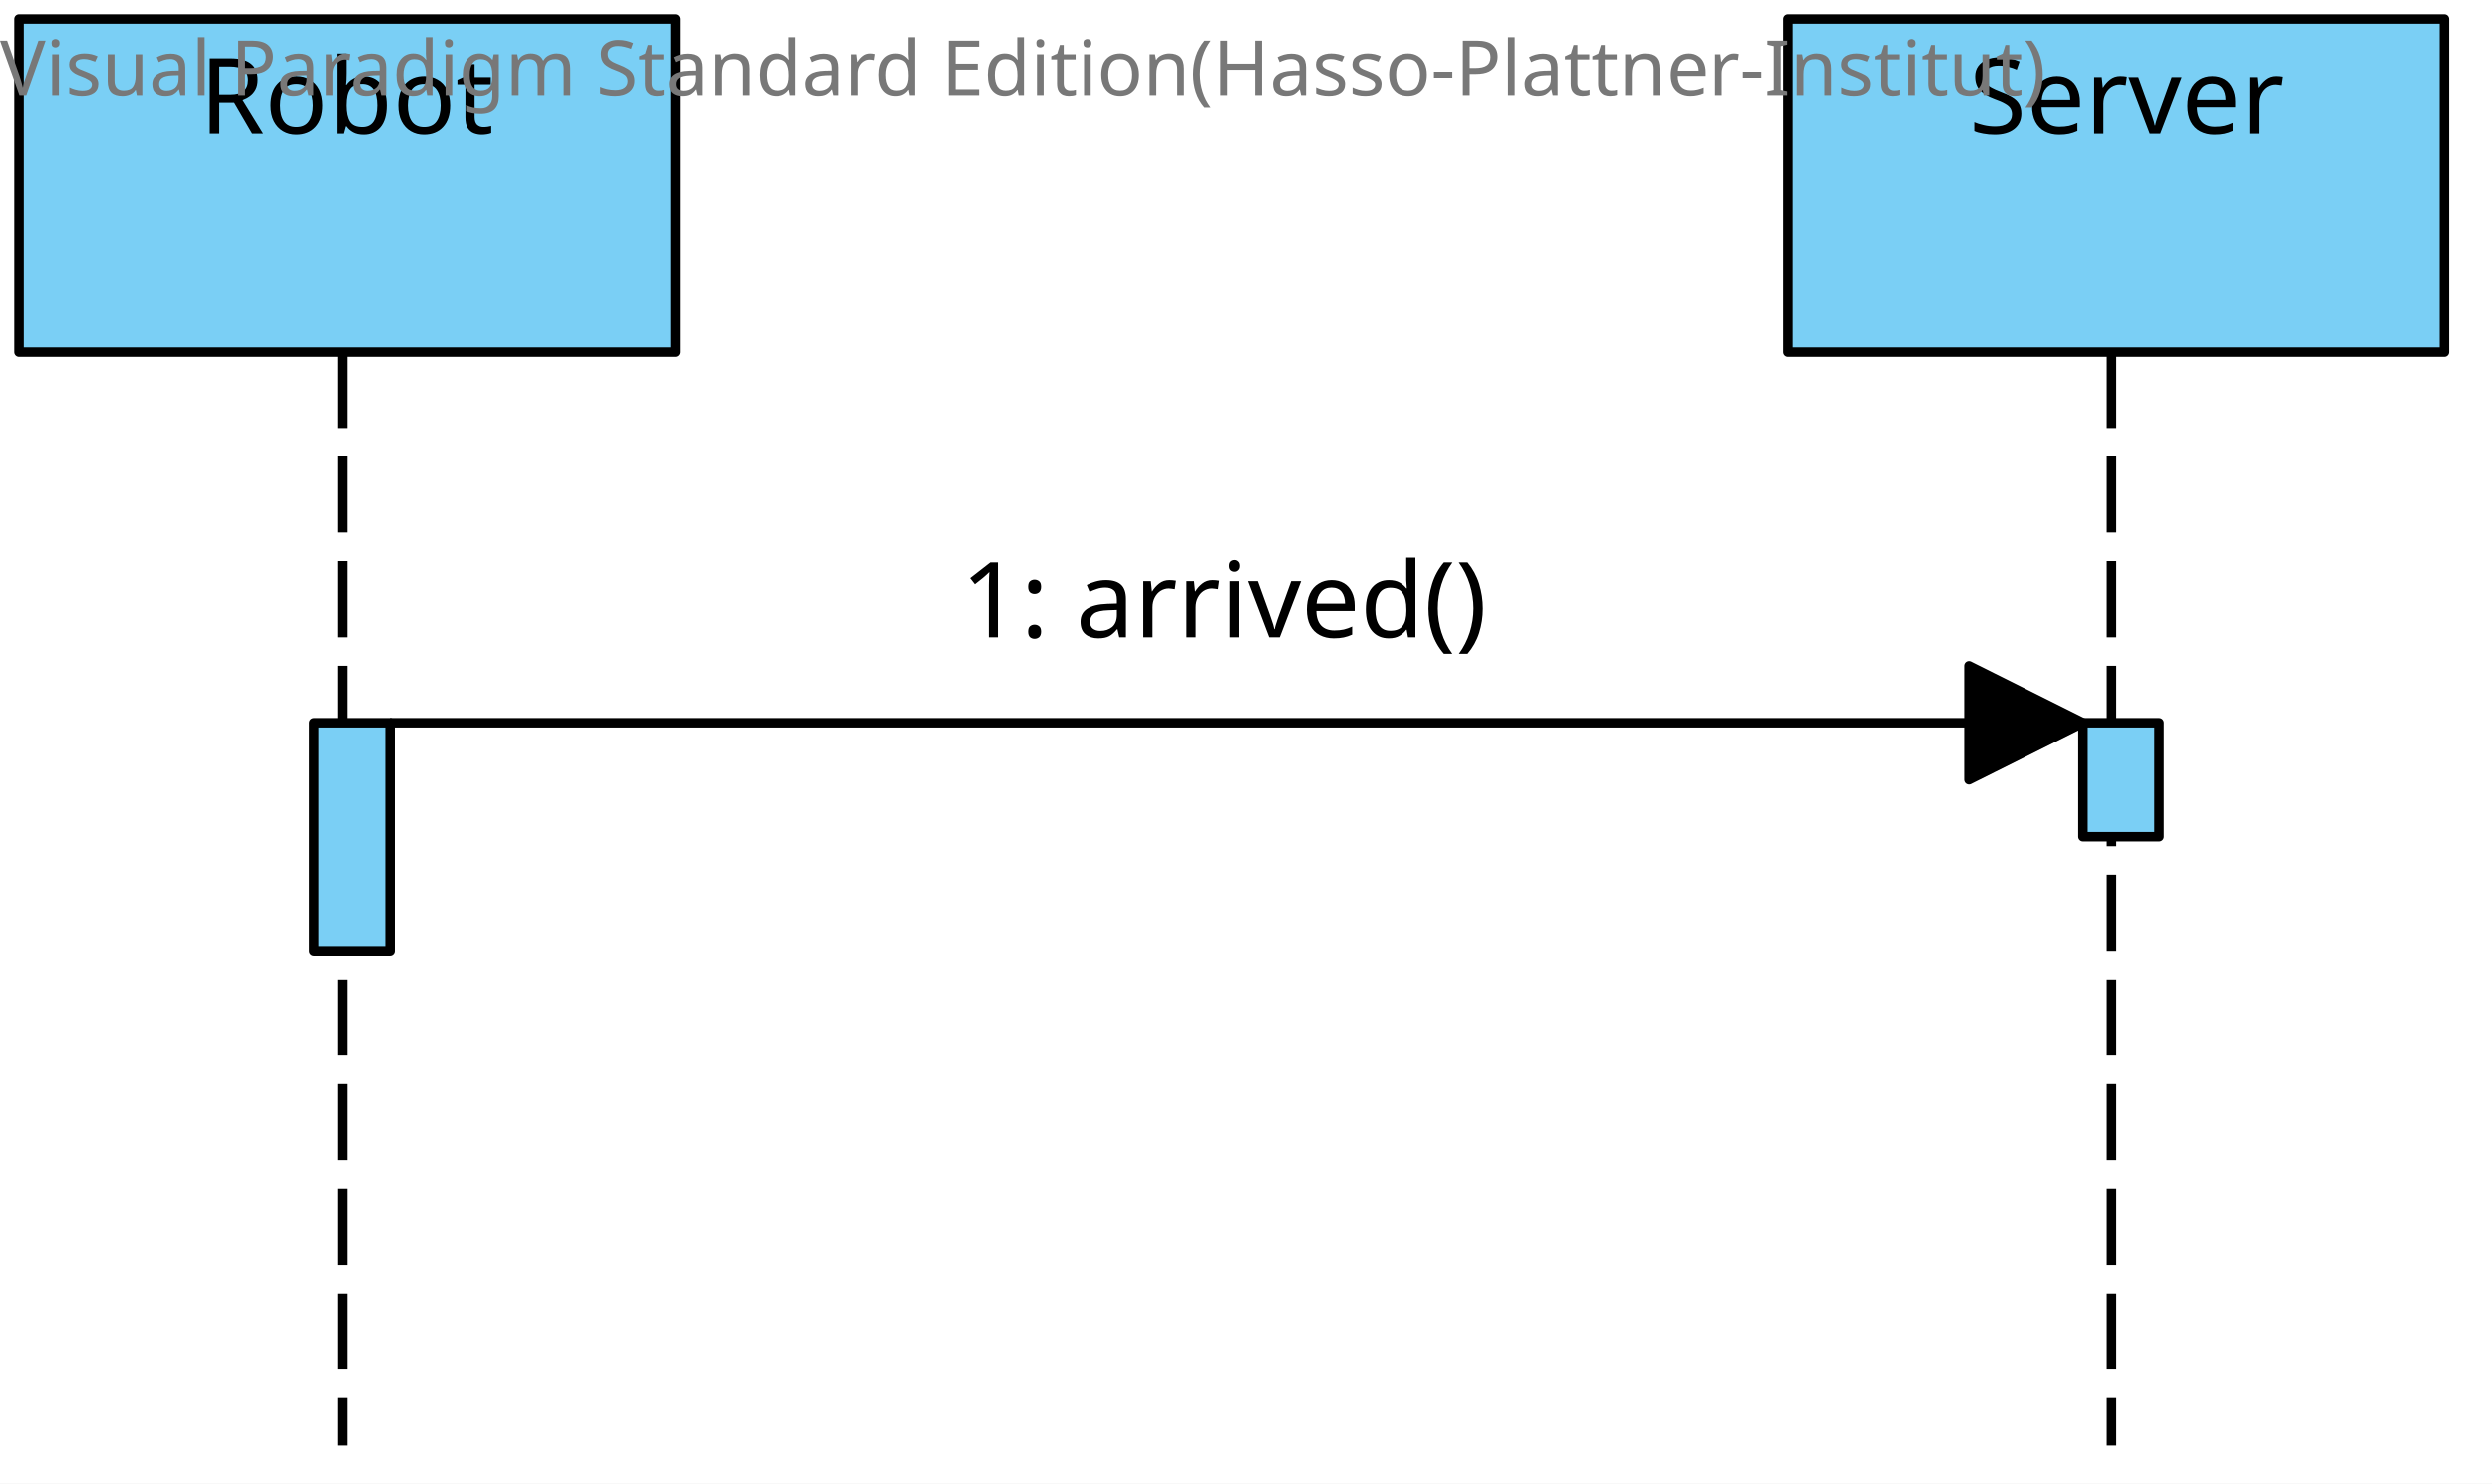
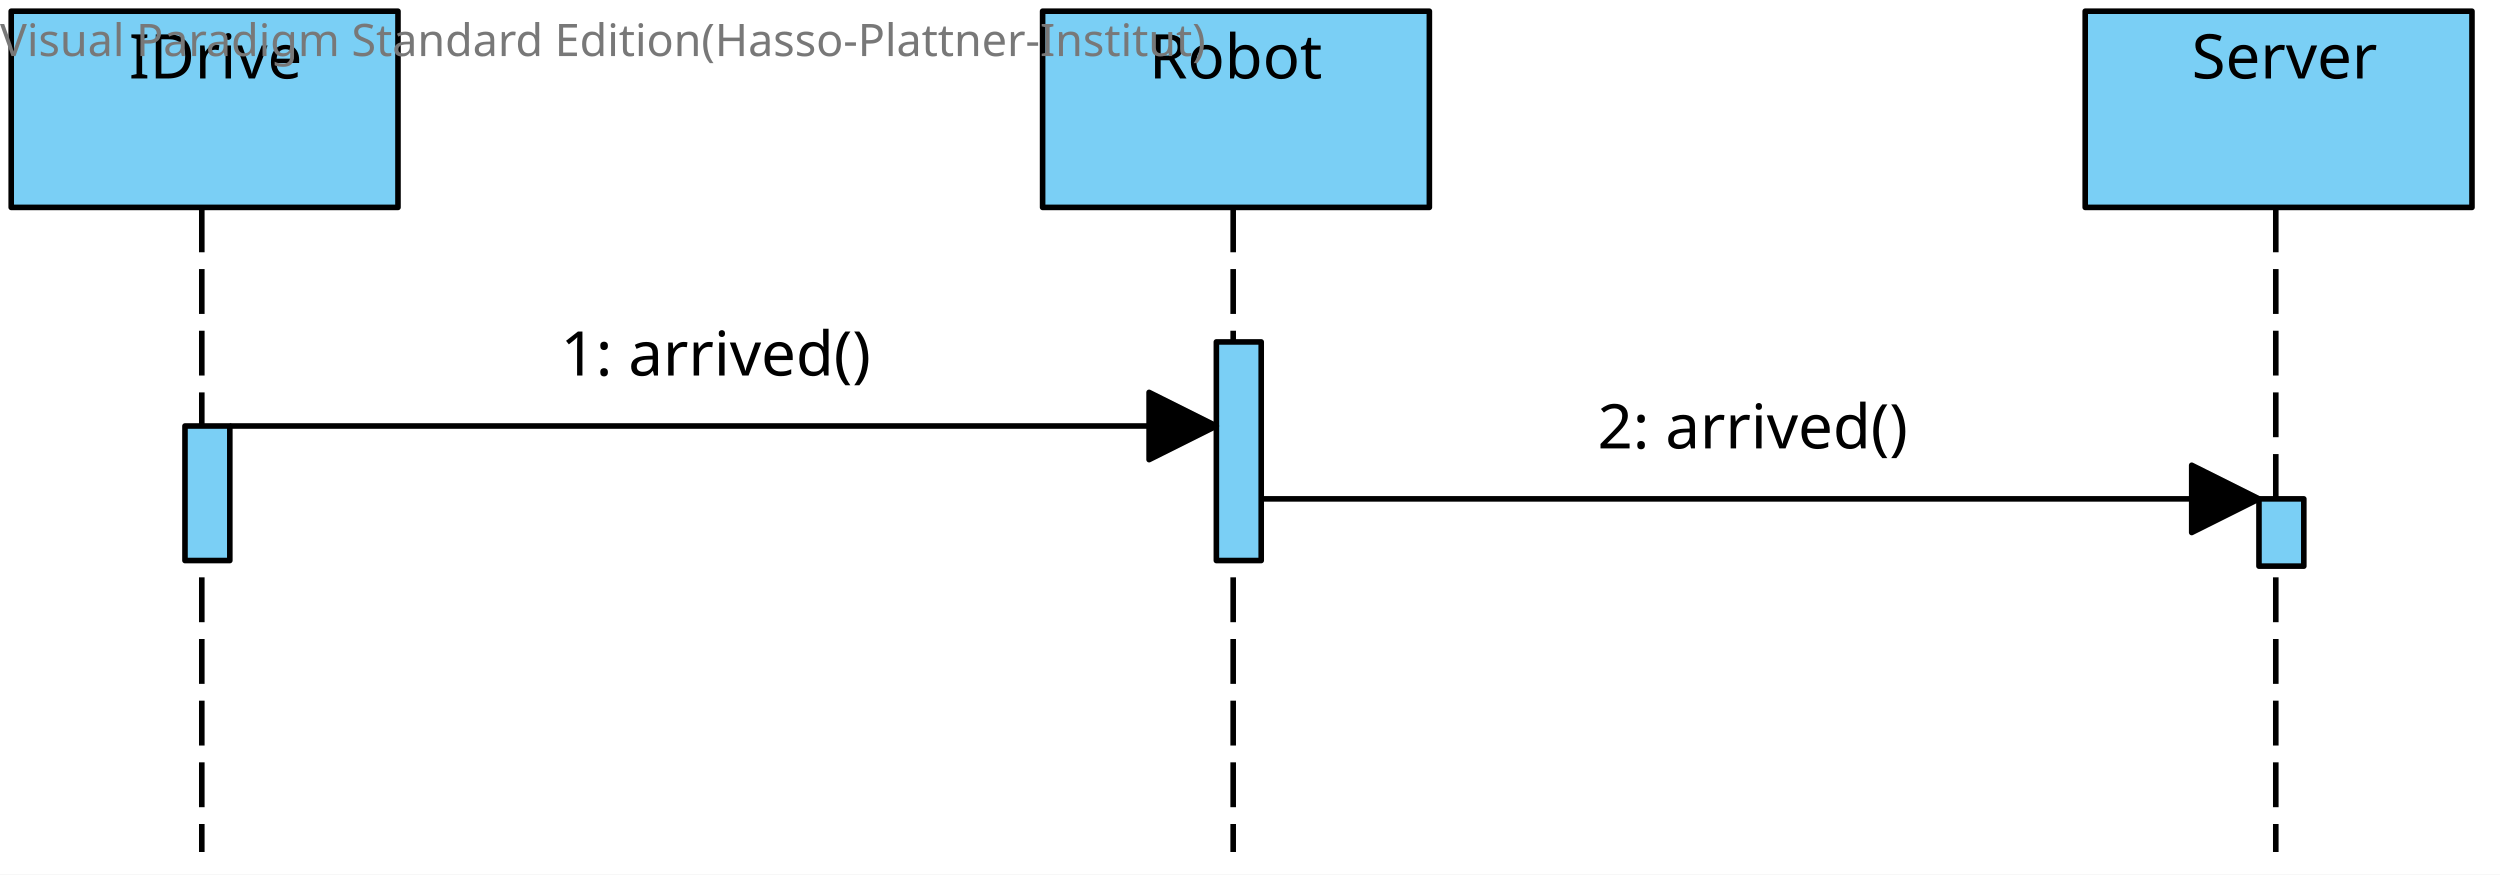
- <svg xmlns="http://www.w3.org/2000/svg" fill-opacity="0" color-rendering="auto" color-interpolation="auto" text-rendering="auto" stroke="rgb(0,0,0)" stroke-linecap="square" width="262" stroke-miterlimit="10" shape-rendering="auto" stroke-opacity="0" fill="rgb(0,0,0)" stroke-dasharray="none" font-weight="normal" stroke-width="1" height="156" font-family="'Dialog'" font-style="normal" stroke-linejoin="miter" font-size="12" stroke-dashoffset="0" image-rendering="auto">
+ <svg xmlns="http://www.w3.org/2000/svg" fill-opacity="0" color-rendering="auto" color-interpolation="auto" text-rendering="auto" stroke="rgb(0,0,0)" stroke-linecap="square" width="446" stroke-miterlimit="10" shape-rendering="auto" stroke-opacity="0" fill="rgb(0,0,0)" stroke-dasharray="none" font-weight="normal" stroke-width="1" height="156" font-family="'Dialog'" font-style="normal" stroke-linejoin="miter" font-size="12" stroke-dashoffset="0" image-rendering="auto">
  <defs id="genericDefs" />
  <g>
    <defs id="defs1">
      <clipPath clipPathUnits="userSpaceOnUse" id="clipPath1">
        <path d="M-7 -7 L81 -7 L81 161 L-7 161 L-7 -7 Z" />
      </clipPath>
      <clipPath clipPathUnits="userSpaceOnUse" id="clipPath2">
+         <path d="M-7 -7 L19 -7 L19 23 L-7 23 L-7 -7 Z" />
+       </clipPath>
+       <clipPath clipPathUnits="userSpaceOnUse" id="clipPath3">
        <path d="M-7 -7 L19 -7 L19 35 L-7 35 L-7 -7 Z" />
      </clipPath>
-       <clipPath clipPathUnits="userSpaceOnUse" id="clipPath3">
-         <path d="M-7 -7 L19 -7 L19 23 L-7 23 L-7 -7 Z" />
+       <clipPath clipPathUnits="userSpaceOnUse" id="clipPath4">
+         <path d="M-7 -7 L19 -7 L19 50 L-7 50 L-7 -7 Z" />
      </clipPath>
-       <clipPath clipPathUnits="userSpaceOnUse" id="clipPath4">
+       <clipPath clipPathUnits="userSpaceOnUse" id="clipPath5">
        <path d="M-70 -15 L140 -15 L140 30 L-70 30 L-70 -15 Z" />
      </clipPath>
-       <clipPath clipPathUnits="userSpaceOnUse" id="clipPath5">
-         <path d="M0 0 L382 0 L382 204 L0 204 L0 0 Z" />
-       </clipPath>
      <clipPath clipPathUnits="userSpaceOnUse" id="clipPath6">
-         <path d="M131 26 L131 41 L61 41 L61 26 ZM317 26 L317 41 L247 41 L247 26 ZM223 79 L223 94 L150 94 L150 79 ZM0 0 L0 204 L382 204 L382 0 Z" />
+         <path d="M0 0 L282 0 L282 104 L0 104 L0 0 Z" />
      </clipPath>
      <clipPath clipPathUnits="userSpaceOnUse" id="clipPath7">
+         <path d="M173 29 L173 44 L100 44 L100 29 ZM0 0 L0 104 L282 104 L282 0 Z" />
+       </clipPath>
+       <clipPath clipPathUnits="userSpaceOnUse" id="clipPath8">
+         <path d="M0 0 L280 0 L280 104 L0 104 L0 0 Z" />
+       </clipPath>
+       <clipPath clipPathUnits="userSpaceOnUse" id="clipPath9">
+         <path d="M172 29 L172 44 L99 44 L99 29 ZM0 0 L0 104 L280 104 L280 0 Z" />
+       </clipPath>
+       <clipPath clipPathUnits="userSpaceOnUse" id="clipPath10">
        <path d="M-73 -15 L146 -15 L146 30 L-73 30 L-73 -15 Z" />
      </clipPath>
    </defs>
    <g fill="white" text-rendering="geometricPrecision" fill-opacity="1" stroke-opacity="1" stroke="white">
-       <rect x="0" width="262" height="156" y="0" stroke="none" />
+       <rect x="0" width="446" height="156" y="0" stroke="none" />
    </g>
-     <g font-size="11" transform="translate(188,2)" fill-opacity="1" fill="rgb(122,207,245)" text-rendering="geometricPrecision" font-family="sans-serif" stroke="rgb(122,207,245)" stroke-opacity="1">
+     <g font-size="11" transform="translate(372,2)" fill-opacity="1" fill="rgb(122,207,245)" text-rendering="geometricPrecision" font-family="sans-serif" stroke="rgb(122,207,245)" stroke-opacity="1">
      <rect x="0" width="69" height="35" y="0" clip-path="url(#clipPath1)" stroke="none" />
    </g>
-     <g stroke-linecap="butt" font-size="11" transform="translate(188,2)" fill-opacity="1" fill="black" text-rendering="geometricPrecision" font-family="sans-serif" stroke-linejoin="round" stroke="black" stroke-opacity="1" stroke-miterlimit="0">
+     <g stroke-linecap="butt" font-size="11" transform="translate(372,2)" fill-opacity="1" fill="black" text-rendering="geometricPrecision" font-family="sans-serif" stroke-linejoin="round" stroke="black" stroke-opacity="1" stroke-miterlimit="0">
      <rect fill="none" x="0" width="69" height="35" y="0" clip-path="url(#clipPath1)" />
      <line clip-path="url(#clipPath1)" fill="none" x1="34" x2="34" y1="35" y2="150" stroke-linejoin="bevel" stroke-dasharray="8,3" />
+     </g>
+     <g font-size="11" transform="translate(186,2)" fill-opacity="1" fill="rgb(122,207,245)" text-rendering="geometricPrecision" font-family="sans-serif" stroke="rgb(122,207,245)" stroke-opacity="1">
+       <rect x="0" width="69" height="35" y="0" clip-path="url(#clipPath1)" stroke="none" />
+     </g>
+     <g stroke-linecap="butt" font-size="11" transform="translate(186,2)" fill-opacity="1" fill="black" text-rendering="geometricPrecision" font-family="sans-serif" stroke-linejoin="round" stroke="black" stroke-opacity="1" stroke-miterlimit="0">
+       <rect fill="none" x="0" width="69" height="35" y="0" clip-path="url(#clipPath1)" />
+       <line clip-path="url(#clipPath1)" fill="none" x1="34" x2="34" y1="35" y2="150" stroke-linejoin="bevel" stroke-dasharray="8,3" />
+     </g>
+     <g font-size="11" transform="translate(403,89)" fill-opacity="1" fill="rgb(122,207,245)" text-rendering="geometricPrecision" font-family="sans-serif" stroke="rgb(122,207,245)" stroke-opacity="1">
+       <rect x="0" width="8" height="12" y="0" clip-path="url(#clipPath2)" stroke="none" />
+     </g>
+     <g stroke-linecap="butt" font-size="11" transform="translate(403,89)" fill-opacity="1" fill="black" text-rendering="geometricPrecision" font-family="sans-serif" stroke-linejoin="round" stroke="black" stroke-opacity="1" stroke-miterlimit="0">
+       <rect fill="none" x="0" width="8" height="12" y="0" clip-path="url(#clipPath2)" />
    </g>
    <g font-size="11" transform="translate(2,2)" fill-opacity="1" fill="rgb(122,207,245)" text-rendering="geometricPrecision" font-family="sans-serif" stroke="rgb(122,207,245)" stroke-opacity="1">
      <rect x="0" width="69" height="35" y="0" clip-path="url(#clipPath1)" stroke="none" />
    </g>
    <g stroke-linecap="butt" font-size="11" transform="translate(2,2)" fill-opacity="1" fill="black" text-rendering="geometricPrecision" font-family="sans-serif" stroke-linejoin="round" stroke="black" stroke-opacity="1" stroke-miterlimit="0">
      <rect fill="none" x="0" width="69" height="35" y="0" clip-path="url(#clipPath1)" />
      <line clip-path="url(#clipPath1)" fill="none" x1="34" x2="34" y1="35" y2="150" stroke-linejoin="bevel" stroke-dasharray="8,3" />
    </g>
    <g font-size="11" transform="translate(33,76)" fill-opacity="1" fill="rgb(122,207,245)" text-rendering="geometricPrecision" font-family="sans-serif" stroke="rgb(122,207,245)" stroke-opacity="1">
-       <rect x="0" width="8" height="24" y="0" clip-path="url(#clipPath2)" stroke="none" />
+       <rect x="0" width="8" height="24" y="0" clip-path="url(#clipPath3)" stroke="none" />
    </g>
    <g stroke-linecap="butt" font-size="11" transform="translate(33,76)" fill-opacity="1" fill="black" text-rendering="geometricPrecision" font-family="sans-serif" stroke-linejoin="round" stroke="black" stroke-opacity="1" stroke-miterlimit="0">
-       <rect fill="none" x="0" width="8" height="24" y="0" clip-path="url(#clipPath2)" />
+       <rect fill="none" x="0" width="8" height="24" y="0" clip-path="url(#clipPath3)" />
    </g>
-     <g font-size="11" transform="translate(219,76)" fill-opacity="1" fill="rgb(122,207,245)" text-rendering="geometricPrecision" font-family="sans-serif" stroke="rgb(122,207,245)" stroke-opacity="1">
-       <rect x="0" width="8" height="12" y="0" clip-path="url(#clipPath3)" stroke="none" />
+     <g font-size="11" transform="translate(217,61)" fill-opacity="1" fill="rgb(122,207,245)" text-rendering="geometricPrecision" font-family="sans-serif" stroke="rgb(122,207,245)" stroke-opacity="1">
+       <rect x="0" width="8" height="39" y="0" clip-path="url(#clipPath4)" stroke="none" />
    </g>
-     <g stroke-linecap="butt" font-size="11" transform="translate(219,76)" fill-opacity="1" fill="black" text-rendering="geometricPrecision" font-family="sans-serif" stroke-linejoin="round" stroke="black" stroke-opacity="1" stroke-miterlimit="0">
-       <rect fill="none" x="0" width="8" height="12" y="0" clip-path="url(#clipPath3)" />
-     </g>
-     <g font-size="11" transform="translate(188,2)" fill-opacity="1" fill="black" text-rendering="geometricPrecision" font-family="sans-serif" stroke="black" stroke-opacity="1">
-       <text x="19" xml:space="preserve" y="12" clip-path="url(#clipPath4)" stroke="none">Server</text>
+     <g stroke-linecap="butt" font-size="11" transform="translate(217,61)" fill-opacity="1" fill="black" text-rendering="geometricPrecision" font-family="sans-serif" stroke-linejoin="round" stroke="black" stroke-opacity="1" stroke-miterlimit="0">
+       <rect fill="none" x="0" width="8" height="39" y="0" clip-path="url(#clipPath4)" />
    </g>
    <g font-size="11" transform="translate(2,2)" fill-opacity="1" fill="black" text-rendering="geometricPrecision" font-family="sans-serif" stroke="black" stroke-opacity="1">
-       <text x="19" xml:space="preserve" y="12" clip-path="url(#clipPath4)" stroke="none">Robot</text>
+       <text x="21" xml:space="preserve" y="12" clip-path="url(#clipPath5)" stroke="none">IDrive</text>
    </g>
-     <g stroke-linecap="butt" font-size="11" transform="translate(-59,-24)" fill-opacity="1" fill="black" text-rendering="geometricPrecision" font-family="sans-serif" stroke-linejoin="round" stroke="black" stroke-opacity="1">
-       <line y2="100" fill="none" x1="100" clip-path="url(#clipPath6)" x2="278" y1="100" />
-       <polygon points=" 278 100 266 94 266 106" clip-path="url(#clipPath6)" stroke="none" />
-       <polygon fill="none" points=" 278 100 266 94 266 106" clip-path="url(#clipPath6)" />
+     <g font-size="11" transform="translate(372,2)" fill-opacity="1" fill="black" text-rendering="geometricPrecision" font-family="sans-serif" stroke="black" stroke-opacity="1">
+       <text x="19" xml:space="preserve" y="12" clip-path="url(#clipPath5)" stroke="none">Server</text>
    </g>
-     <g font-size="11" transform="translate(91,55)" fill-opacity="1" fill="white" text-rendering="geometricPrecision" font-family="sans-serif" stroke="white" stroke-opacity="1">
-       <rect x="0" width="73" height="15" y="0" clip-path="url(#clipPath7)" stroke="none" />
-       <text fill="black" x="10" xml:space="preserve" y="12" clip-path="url(#clipPath7)" stroke="none">1: arrived()</text>
+     <g font-size="11" transform="translate(186,2)" fill-opacity="1" fill="black" text-rendering="geometricPrecision" font-family="sans-serif" stroke="black" stroke-opacity="1">
+       <text x="19" xml:space="preserve" y="12" clip-path="url(#clipPath5)" stroke="none">Robot</text>
+     </g>
+     <g stroke-linecap="butt" font-size="11" transform="translate(175,39)" fill-opacity="1" fill="black" text-rendering="geometricPrecision" font-family="sans-serif" stroke-linejoin="round" stroke="black" stroke-opacity="1">
+       <line y2="50" fill="none" x1="50" clip-path="url(#clipPath7)" x2="228" y1="50" />
+       <polygon points=" 228 50 216 44 216 56" clip-path="url(#clipPath7)" stroke="none" />
+       <polygon fill="none" points=" 228 50 216 44 216 56" clip-path="url(#clipPath7)" />
+     </g>
+     <g stroke-linecap="butt" font-size="11" transform="translate(-9,26)" fill-opacity="1" fill="black" text-rendering="geometricPrecision" font-family="sans-serif" stroke-linejoin="round" stroke="black" stroke-opacity="1">
+       <line y2="50" fill="none" x1="50" clip-path="url(#clipPath9)" x2="226" y1="50" />
+       <polygon points=" 226 50 214 44 214 56" clip-path="url(#clipPath9)" stroke="none" />
+       <polygon fill="none" points=" 226 50 214 44 214 56" clip-path="url(#clipPath9)" />
+     </g>
+     <g font-size="11" transform="translate(90,55)" fill-opacity="1" fill="white" text-rendering="geometricPrecision" font-family="sans-serif" stroke="white" stroke-opacity="1">
+       <rect x="0" width="73" height="15" y="0" clip-path="url(#clipPath10)" stroke="none" />
+       <text fill="black" x="10" xml:space="preserve" y="12" clip-path="url(#clipPath10)" stroke="none">1: arrived()</text>
+     </g>
+     <g font-size="11" transform="translate(275,68)" fill-opacity="1" fill="white" text-rendering="geometricPrecision" font-family="sans-serif" stroke="white" stroke-opacity="1">
+       <rect x="0" width="73" height="15" y="0" clip-path="url(#clipPath10)" stroke="none" />
+       <text fill="black" x="10" xml:space="preserve" y="12" clip-path="url(#clipPath10)" stroke="none">2: arrived()</text>
    </g>
    <g fill="rgb(120,120,120)" text-rendering="geometricPrecision" fill-opacity="1" font-size="8" stroke-opacity="1" stroke="rgb(120,120,120)">
      <text x="0" xml:space="preserve" y="10" stroke="none">Visual Paradigm Standard Edition(Hasso-Plattner-Institut)</text>
    </g>
  </g>
</svg>
